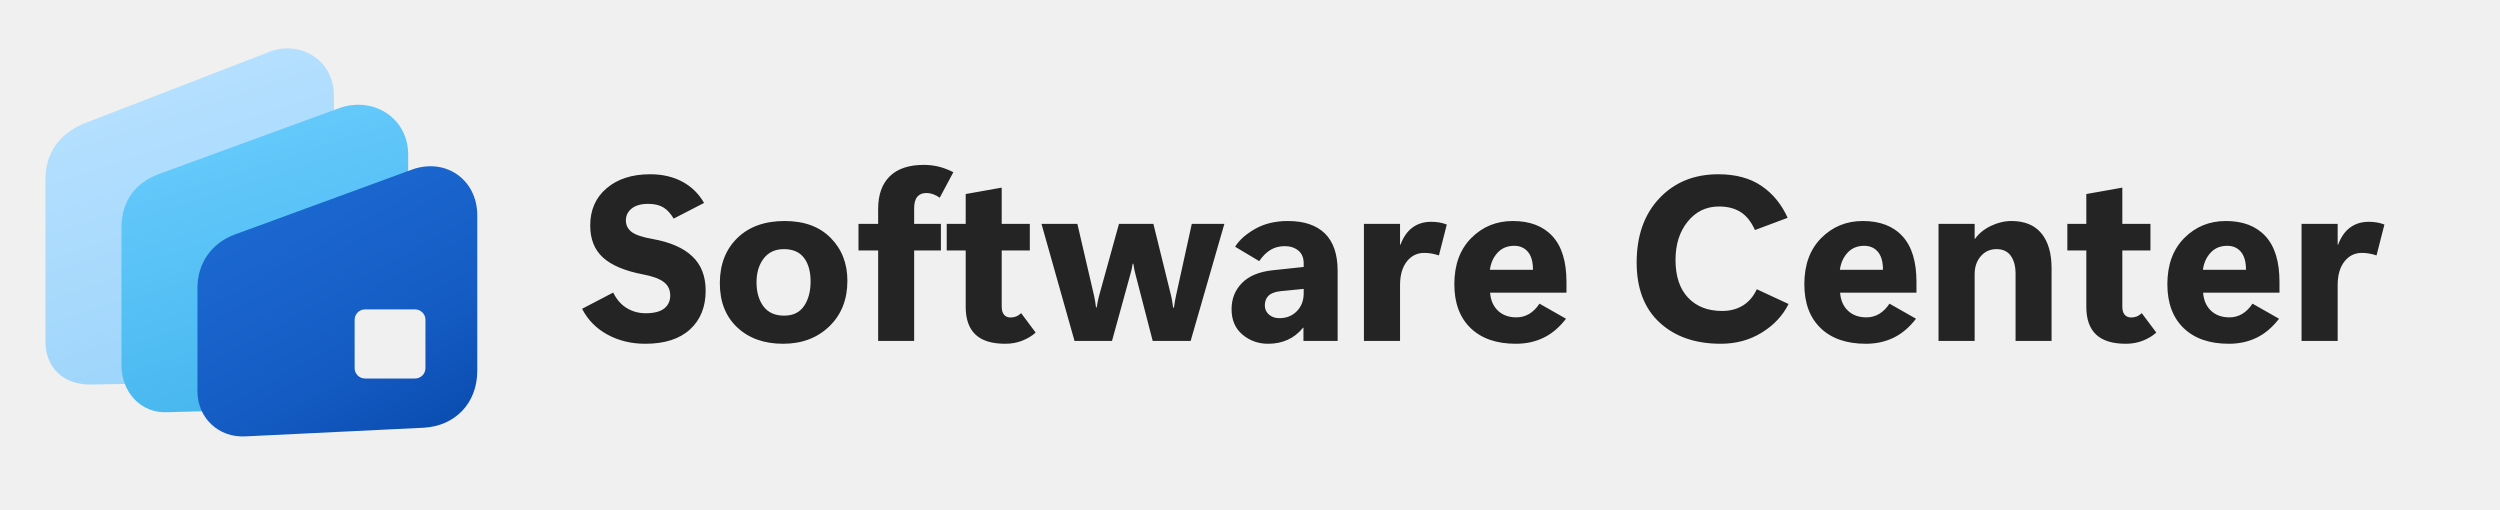
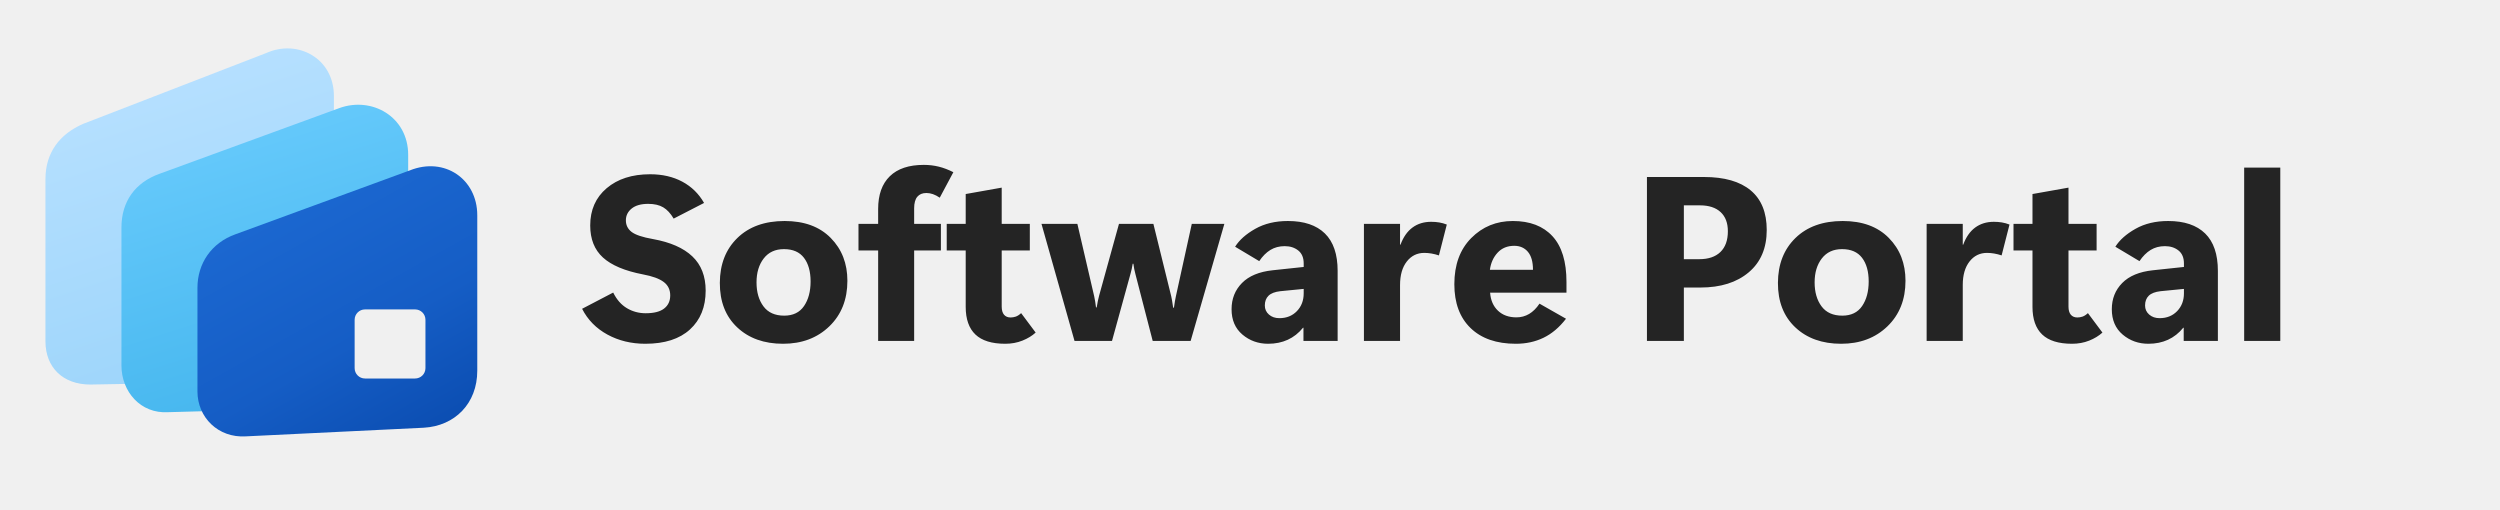
<svg xmlns="http://www.w3.org/2000/svg" width="1100" height="224" viewBox="0 0 1100 224" fill="none" role="img" aria-labelledby="title">
  <defs>
    <linearGradient id="back" x1="205" y1="95" x2="265" y2="275" gradientUnits="userSpaceOnUse">
      <stop stop-color="#B6E0FF" />
      <stop offset="1" stop-color="#9BD4FA" />
    </linearGradient>
    <linearGradient id="middle" x1="251" y1="127" x2="303" y2="290" gradientUnits="userSpaceOnUse">
      <stop stop-color="#65C9FB" />
      <stop offset="1" stop-color="#43B5ED" />
    </linearGradient>
    <linearGradient id="front" x1="287" y1="171" x2="364" y2="309" gradientUnits="userSpaceOnUse">
      <stop stop-color="#1B67D0" />
      <stop offset=".55" stop-color="#155DC5" />
      <stop offset="1" stop-color="#0B4DB1" />
    </linearGradient>
    <linearGradient id="edge" x1="200" y1="110" x2="350" y2="280" gradientUnits="userSpaceOnUse">
      <stop stop-color="#FFFFFF" stop-opacity=".54" />
      <stop offset=".6" stop-color="#FFFFFF" stop-opacity=".1" />
      <stop offset="1" stop-color="#FFFFFF" stop-opacity="0" />
    </linearGradient>
    <linearGradient id="plate" x1="80" y1="50" x2="430" y2="480" gradientUnits="userSpaceOnUse">
      <stop stop-color="#FFFFFF" />
      <stop offset=".55" stop-color="#FAFCFF" />
      <stop offset="1" stop-color="#E9F0FA" />
    </linearGradient>
    <linearGradient id="dark-plate" x1="80" y1="50" x2="430" y2="480" gradientUnits="userSpaceOnUse">
      <stop stop-color="#2D405A" />
      <stop offset="1" stop-color="#15253E" />
    </linearGradient>
    <mask id="cutout" maskUnits="userSpaceOnUse" x="130" y="50" width="300" height="270">
      <rect x="130" y="50" width="300" height="270" fill="white" />
      <g fill="black">
        <rect x="335" y="224.5" width="41" height="40" rx="6" />
      </g>
    </mask>
    <mask id="back-gap" maskUnits="userSpaceOnUse" x="130" y="50" width="300" height="270">
      <rect x="130" y="50" width="300" height="270" fill="white" />
      <g fill="black" stroke="black" stroke-width="7">
        <path d="M200 177C200 162 208 151 222 146L326 108C345 101 366 113 366 135V250C366 267 354 280 337 281L227 284C211 285 200 272 200 257Z" />
        <path d="M244 212C244 198 252 186 266 181L367 144C387 136 406 149 406 170V260C406 279 393 292 375 293L272 298C256 299 244 287 244 272Z" />
      </g>
    </mask>
    <mask id="middle-gap" maskUnits="userSpaceOnUse" x="130" y="50" width="300" height="270">
      <rect x="130" y="50" width="300" height="270" fill="white" />
      <path d="M244 212C244 198 252 186 266 181L367 144C387 136 406 149 406 170V260C406 279 393 292 375 293L272 298C256 299 244 287 244 272Z" fill="black" stroke="black" stroke-width="7" />
    </mask>
    <filter id="plate-shadow" x="-25%" y="-25%" width="150%" height="165%" color-interpolation-filters="sRGB">
      <feDropShadow dx="0" dy="14" stdDeviation="13" flood-color="#234B80" flood-opacity=".21" />
    </filter>
    <filter id="card-shadow" x="-35%" y="-25%" width="170%" height="165%" color-interpolation-filters="sRGB">
      <feDropShadow dx="0" dy="5" stdDeviation="4" flood-color="#164B94" flood-opacity=".16" />
    </filter>
    <linearGradient id="banner" x2="1" y2="1">
      <stop stop-color="#FBFDFF" />
      <stop offset=".6" stop-color="#EDF5FF" />
      <stop offset="1" stop-color="#D3E9FF" />
    </linearGradient>
    <linearGradient id="wave" x2=".8" y2="1">
      <stop stop-color="#8DD7FF" stop-opacity=".26" />
      <stop offset="1" stop-color="#1768D1" stop-opacity=".55" />
    </linearGradient>
  </defs>
  <g transform="translate(20 21) scale(0.76) translate(-156 -73)">
    <g mask="url(#cutout)">
      <path d="M156 149C156 134 164 123 178 117L284 76C302 68 323 79 323 101V237C323 254 311 265 294 266L182 268C166 268 156 258 156 243Z" fill="url(#back)" />
      <path d="M200 177C200 162 208 151 222 146L326 108C345 101 366 113 366 135V250C366 267 354 280 337 281L227 284C211 285 200 272 200 257Z" fill="url(#middle)" />
      <path d="M244 212C244 198 252 186 266 181L367 144C387 136 406 149 406 170V260C406 279 393 292 375 293L272 298C256 299 244 287 244 272Z" fill="url(#front)" />
    </g>
  </g>
-   <path fill="#242424" transform="translate(252 150) scale(0.050293 -0.050293)" d="M82 281 354 423Q400 330 474.5 286.0Q549 242 638 242Q747 242 800.0 283.5Q853 325 853 398Q853 473 795.5 516.0Q738 559 614 582Q376 628 264.5 729.5Q153 831 153 1010Q153 1214 297.0 1336.0Q441 1458 677 1458Q838 1458 959.0 1393.0Q1080 1328 1149 1207L883 1070Q843 1138 792.0 1168.5Q741 1199 660 1199Q566 1199 515.5 1158.0Q465 1117 465 1055Q465 992 515.0 953.5Q565 915 702 891Q930 850 1046.5 739.5Q1163 629 1163 440Q1163 226 1026.0 100.5Q889 -25 635 -25Q451 -25 303.5 55.5Q156 136 82 281ZM1840.0 -25Q1591.0 -25 1438.5 119.0Q1286.0 263 1287.0 508Q1288.0 752 1440.5 900.5Q1593.0 1049 1854.0 1049Q2111.0 1049 2257.0 901.0Q2403.0 753 2403.0 526Q2403.0 280 2245.0 127.5Q2087.0 -25 1840.0 -25ZM1850.0 221Q1966.0 221 2023.5 305.0Q2081.0 389 2081.0 520Q2081.0 651 2023.0 727.0Q1965.0 803 1848.0 803Q1734.0 803 1671.0 721.5Q1608.0 640 1608.0 512Q1608.0 384 1668.5 302.5Q1729.0 221 1850.0 221ZM3211.0 1253Q3180.0 1274 3151.5 1284.0Q3123.0 1294 3094.0 1294Q3042.0 1294 3014.5 1261.0Q2987.0 1228 2987.0 1160V1024H3221.0V791H2987.0V0H2672.0V791H2500.0V1024H2672.0V1154Q2672.0 1341 2774.0 1440.5Q2876.0 1540 3071.0 1540Q3140.0 1540 3202.5 1524.5Q3265.0 1509 3330.0 1476ZM4050.0 73Q4003.0 30 3934.0 2.5Q3865.0 -25 3784.0 -25Q3608.0 -25 3523.0 56.0Q3438.0 137 3438.0 298V791H3272.0V1024H3438.0V1285L3753.0 1341V1024H3999.0V791H3753.0V300Q3753.0 253 3773.5 229.0Q3794.0 205 3831.0 205Q3853.0 205 3875.5 212.5Q3898.0 220 3923.0 243ZM5701.0 1024 5406.0 0H5074.0L4923.0 584Q4917.0 607 4912.5 628.5Q4908.0 650 4905.0 675H4899.0Q4895.0 650 4890.5 629.5Q4886.0 609 4880.0 588L4718.0 0H4390.0L4101.0 1024H4415.0L4562.0 391Q4567.0 371 4570.5 346.5Q4574.0 322 4578.0 293H4584.0Q4589.0 323 4594.0 348.5Q4599.0 374 4605.0 395L4779.0 1024H5080.0L5236.0 391Q5238.0 381 5243.0 355.5Q5248.0 330 5253.0 291H5260.0Q5265.0 328 5268.5 347.5Q5272.0 367 5277.0 391L5416.0 1024ZM6692.0 0H6393.0V115H6389.0Q6332.0 45 6255.5 10.0Q6179.0 -25 6084.0 -25Q5954.0 -25 5859.0 55.5Q5764.0 136 5764.0 277Q5764.0 414 5855.0 506.5Q5946.0 599 6123.0 618L6395.0 647V678Q6395.0 753 6347.5 791.0Q6300.0 829 6229.0 829Q6158.0 829 6104.0 796.0Q6050.0 763 6006.0 698L5795.0 824Q5850.0 912 5971.0 980.5Q6092.0 1049 6257.0 1049Q6469.0 1049 6580.5 940.0Q6692.0 831 6692.0 612ZM6395.0 416V455L6191.0 435Q6120.0 427 6087.5 395.5Q6055.0 364 6055.0 310Q6055.0 262 6091.0 230.5Q6127.0 199 6182.0 199Q6276.0 199 6335.5 260.5Q6395.0 322 6395.0 416ZM7578.0 748Q7545.0 759 7513.0 764.5Q7481.0 770 7450.0 770Q7356.0 770 7297.0 694.5Q7238.0 619 7238.0 489V0H6922.0V1024H7238.0V842H7242.0Q7279.0 942 7347.0 992.0Q7415.0 1042 7510.0 1042Q7547.0 1042 7580.5 1036.5Q7614.0 1031 7647.0 1018ZM8694.0 422H8026.0Q8033.0 323 8094.5 264.5Q8156.0 206 8256.0 206Q8317.0 206 8367.5 236.0Q8418.0 266 8458.0 326L8690.0 194Q8602.0 80 8493.0 27.5Q8384.0 -25 8251.0 -25Q7997.0 -25 7855.0 112.5Q7713.0 250 7713.0 496Q7713.0 751 7861.0 900.0Q8009.0 1049 8225.0 1049Q8449.0 1049 8571.5 916.0Q8694.0 783 8694.0 516ZM8401.0 622Q8401.0 727 8356.5 779.5Q8312.0 832 8237.0 832Q8147.0 832 8091.5 772.0Q8036.0 712 8024.0 622ZM10637.0 323Q10561.0 170 10402.5 72.5Q10244.0 -25 10044.0 -25Q9710.0 -25 9509.0 160.5Q9308.0 346 9308.0 686Q9308.0 1037 9506.5 1247.5Q9705.0 1458 10022.0 1458Q10250.0 1458 10399.5 1356.5Q10549.0 1255 10629.0 1077L10343.0 970Q10294.0 1079 10217.5 1127.5Q10141.0 1176 10028.0 1176Q9862.0 1176 9755.0 1044.5Q9648.0 913 9648.0 709Q9648.0 494 9758.0 378.0Q9868.0 262 10056.0 262Q10160.0 262 10238.0 310.0Q10316.0 358 10359.0 452ZM11756.0 422H11088.0Q11095.0 323 11156.5 264.5Q11218.0 206 11318.0 206Q11379.0 206 11429.5 236.0Q11480.0 266 11520.0 326L11752.0 194Q11664.0 80 11555.0 27.5Q11446.0 -25 11313.0 -25Q11059.0 -25 10917.0 112.5Q10775.0 250 10775.0 496Q10775.0 751 10923.0 900.0Q11071.0 1049 11287.0 1049Q11511.0 1049 11633.5 916.0Q11756.0 783 11756.0 516ZM11463.0 622Q11463.0 727 11418.5 779.5Q11374.0 832 11299.0 832Q11209.0 832 11153.5 772.0Q11098.0 712 11086.0 622ZM12938.0 0H12623.0V588Q12623.0 686 12581.25 744.5Q12539.5 803.0 12456.0 803Q12373.0 803 12319.0 741.135Q12265.0 679.27 12265.0 584V0H11949.0V1024H12265.0V894H12269.0Q12319.0 964 12408.0 1006.5Q12497.0 1049 12587.0 1049Q12760.0 1049 12849.0 941.0Q12938.0 833 12938.0 636ZM13854.0 73Q13807.0 30 13738.0 2.5Q13669.0 -25 13588.0 -25Q13412.0 -25 13327.0 56.0Q13242.0 137 13242.0 298V791H13076.0V1024H13242.0V1285L13557.0 1341V1024H13803.0V791H13557.0V300Q13557.0 253 13577.5 229.0Q13598.0 205 13635.0 205Q13657.0 205 13679.5 212.5Q13702.0 220 13727.0 243ZM14932.0 422H14264.0Q14271.0 323 14332.5 264.5Q14394.0 206 14494.0 206Q14555.0 206 14605.5 236.0Q14656.0 266 14696.0 326L14928.0 194Q14840.0 80 14731.0 27.5Q14622.0 -25 14489.0 -25Q14235.0 -25 14093.0 112.5Q13951.0 250 13951.0 496Q13951.0 751 14099.0 900.0Q14247.0 1049 14463.0 1049Q14687.0 1049 14809.5 916.0Q14932.0 783 14932.0 516ZM14639.0 622Q14639.0 727 14594.5 779.5Q14550.0 832 14475.0 832Q14385.0 832 14329.5 772.0Q14274.0 712 14262.0 622ZM15781.0 748Q15748.0 759 15716.0 764.5Q15684.0 770 15653.0 770Q15559.0 770 15500.0 694.5Q15441.0 619 15441.0 489V0H15125.0V1024H15441.0V842H15445.0Q15482.0 942 15550.0 992.0Q15618.0 1042 15713.0 1042Q15750.0 1042 15783.5 1036.5Q15817.0 1031 15850.0 1018Z" />
+   <path fill="#242424" transform="translate(252 150) scale(0.050293 -0.050293)" d="M82 281 354 423Q400 330 474.5 286.0Q549 242 638 242Q747 242 800.0 283.5Q853 325 853 398Q853 473 795.5 516.0Q738 559 614 582Q376 628 264.5 729.5Q153 831 153 1010Q153 1214 297.0 1336.0Q441 1458 677 1458Q838 1458 959.0 1393.0Q1080 1328 1149 1207L883 1070Q843 1138 792.0 1168.5Q741 1199 660 1199Q566 1199 515.5 1158.0Q465 1117 465 1055Q465 992 515.0 953.5Q565 915 702 891Q930 850 1046.5 739.5Q1163 629 1163 440Q1163 226 1026.0 100.5Q889 -25 635 -25Q451 -25 303.5 55.5Q156 136 82 281ZM1840.0 -25Q1591.0 -25 1438.5 119.0Q1286.0 263 1287.0 508Q1288.0 752 1440.5 900.5Q1593.0 1049 1854.0 1049Q2111.0 1049 2257.0 901.0Q2403.0 753 2403.0 526Q2403.0 280 2245.0 127.5Q2087.0 -25 1840.0 -25ZM1850.0 221Q1966.0 221 2023.5 305.0Q2081.0 389 2081.0 520Q2081.0 651 2023.0 727.0Q1965.0 803 1848.0 803Q1734.0 803 1671.0 721.5Q1608.0 640 1608.0 512Q1608.0 384 1668.5 302.5Q1729.0 221 1850.0 221ZM3211.0 1253Q3180.0 1274 3151.5 1284.0Q3123.0 1294 3094.0 1294Q3042.0 1294 3014.5 1261.0Q2987.0 1228 2987.0 1160V1024H3221.0V791H2987.0V0H2672.0V791H2500.0V1024H2672.0V1154Q2672.0 1341 2774.0 1440.5Q2876.0 1540 3071.0 1540Q3140.0 1540 3202.5 1524.5Q3265.0 1509 3330.0 1476ZM4050.0 73Q4003.0 30 3934.0 2.5Q3865.0 -25 3784.0 -25Q3608.0 -25 3523.0 56.0Q3438.0 137 3438.0 298V791H3272.0V1024H3438.0V1285L3753.0 1341V1024H3999.0V791H3753.0V300Q3753.0 253 3773.5 229.0Q3794.0 205 3831.0 205Q3853.0 205 3875.5 212.5Q3898.0 220 3923.0 243ZM5701.0 1024 5406.0 0H5074.0L4923.0 584Q4917.0 607 4912.5 628.5Q4908.0 650 4905.0 675H4899.0Q4895.0 650 4890.5 629.5Q4886.0 609 4880.0 588L4718.0 0H4390.0L4101.0 1024H4415.0L4562.0 391Q4567.0 371 4570.5 346.5Q4574.0 322 4578.0 293H4584.0Q4589.0 323 4594.0 348.5Q4599.0 374 4605.0 395L4779.0 1024H5080.0L5236.0 391Q5238.0 381 5243.0 355.5Q5248.0 330 5253.0 291H5260.0Q5265.0 328 5268.5 347.5Q5272.0 367 5277.0 391L5416.0 1024ZM6692.0 0H6393.0V115H6389.0Q6332.0 45 6255.5 10.0Q6179.0 -25 6084.0 -25Q5954.0 -25 5859.0 55.5Q5764.0 136 5764.0 277Q5764.0 414 5855.0 506.5Q5946.0 599 6123.0 618L6395.0 647V678Q6395.0 753 6347.5 791.0Q6300.0 829 6229.0 829Q6158.0 829 6104.0 796.0Q6050.0 763 6006.0 698L5795.0 824Q5850.0 912 5971.0 980.5Q6092.0 1049 6257.0 1049Q6469.0 1049 6580.5 940.0Q6692.0 831 6692.0 612ZM6395.0 416V455L6191.0 435Q6120.0 427 6087.5 395.5Q6055.0 364 6055.0 310Q6055.0 262 6091.0 230.5Q6127.0 199 6182.0 199Q6276.0 199 6335.5 260.5Q6395.0 322 6395.0 416ZM7578.0 748Q7545.0 759 7513.0 764.5Q7481.0 770 7450.0 770Q7356.0 770 7297.0 694.5Q7238.0 619 7238.0 489V0H6922.0V1024H7238.0V842H7242.0Q7279.0 942 7347.0 992.0Q7415.0 1042 7510.0 1042Q7547.0 1042 7580.5 1036.5Q7614.0 1031 7647.0 1018ZM8694.0 422H8026.0Q8033.0 323 8094.5 264.5Q8156.0 206 8256.0 206Q8317.0 206 8367.5 236.0Q8418.0 266 8458.0 326L8690.0 194Q8602.0 80 8493.0 27.5Q8384.0 -25 8251.0 -25Q7997.0 -25 7855.0 112.5Q7713.0 250 7713.0 496Q7713.0 751 7861.0 900.0Q8009.0 1049 8225.0 1049Q8449.0 1049 8571.5 916.0Q8694.0 783 8694.0 516ZM8401.0 622Q8401.0 727 8356.5 779.5Q8312.0 832 8237.0 832Q8147.0 832 8091.5 772.0Q8036.0 712 8024.0 622ZM9721.0 467V0H9398.0V1434H9897.0Q10165.0 1434 10305.5 1317.0Q10446.0 1200 10446.0 970.501Q10446.0 733 10288.5 600.0Q10131.0 467 9866.0 467ZM9721.0 1186V715H9856.0Q9976.0 715 10041.0 778.0Q10106.0 841 10106.0 959.495Q10106.0 1068 10042.5 1127.0Q9979.0 1186 9861.0 1186ZM11097.0 -25Q10848.0 -25 10695.5 119.0Q10543.0 263 10544.0 508Q10545.0 752 10697.5 900.5Q10850.0 1049 11111.0 1049Q11368.0 1049 11514.0 901.0Q11660.0 753 11660.0 526Q11660.0 280 11502.0 127.5Q11344.0 -25 11097.0 -25ZM11107.0 221Q11223.0 221 11280.5 305.0Q11338.0 389 11338.0 520Q11338.0 651 11280.0 727.0Q11222.0 803 11105.0 803Q10991.0 803 10928.0 721.5Q10865.0 640 10865.0 512Q10865.0 384 10925.5 302.5Q10986.0 221 11107.0 221ZM12501.0 748Q12468.0 759 12436.0 764.5Q12404.0 770 12373.0 770Q12279.0 770 12220.0 694.5Q12161.0 619 12161.0 489V0H11845.0V1024H12161.0V842H12165.0Q12202.0 942 12270.0 992.0Q12338.0 1042 12433.0 1042Q12470.0 1042 12503.5 1036.5Q12537.0 1031 12570.0 1018ZM13383.0 73Q13336.0 30 13267.0 2.5Q13198.0 -25 13117.0 -25Q12941.0 -25 12856.0 56.0Q12771.0 137 12771.0 298V791H12605.0V1024H12771.0V1285L13086.0 1341V1024H13332.0V791H13086.0V300Q13086.0 253 13106.5 229.0Q13127.0 205 13164.0 205Q13186.0 205 13208.5 212.5Q13231.0 220 13256.0 243ZM14393.0 0H14094.0V115H14090.0Q14033.0 45 13956.5 10.0Q13880.0 -25 13785.0 -25Q13655.0 -25 13560.0 55.5Q13465.0 136 13465.0 277Q13465.0 414 13556.0 506.5Q13647.0 599 13824.0 618L14096.0 647V678Q14096.0 753 14048.5 791.0Q14001.0 829 13930.0 829Q13859.0 829 13805.0 796.0Q13751.0 763 13707.0 698L13496.0 824Q13551.0 912 13672.0 980.5Q13793.0 1049 13958.0 1049Q14170.0 1049 14281.5 940.0Q14393.0 831 14393.0 612ZM14096.0 416V455L13892.0 435Q13821.0 427 13788.5 395.5Q13756.0 364 13756.0 310Q13756.0 262 13792.0 230.5Q13828.0 199 13883.0 199Q13977.0 199 14036.5 260.5Q14096.0 322 14096.0 416ZM14623.0 0V1516H14939.0V0Z" />
</svg>
